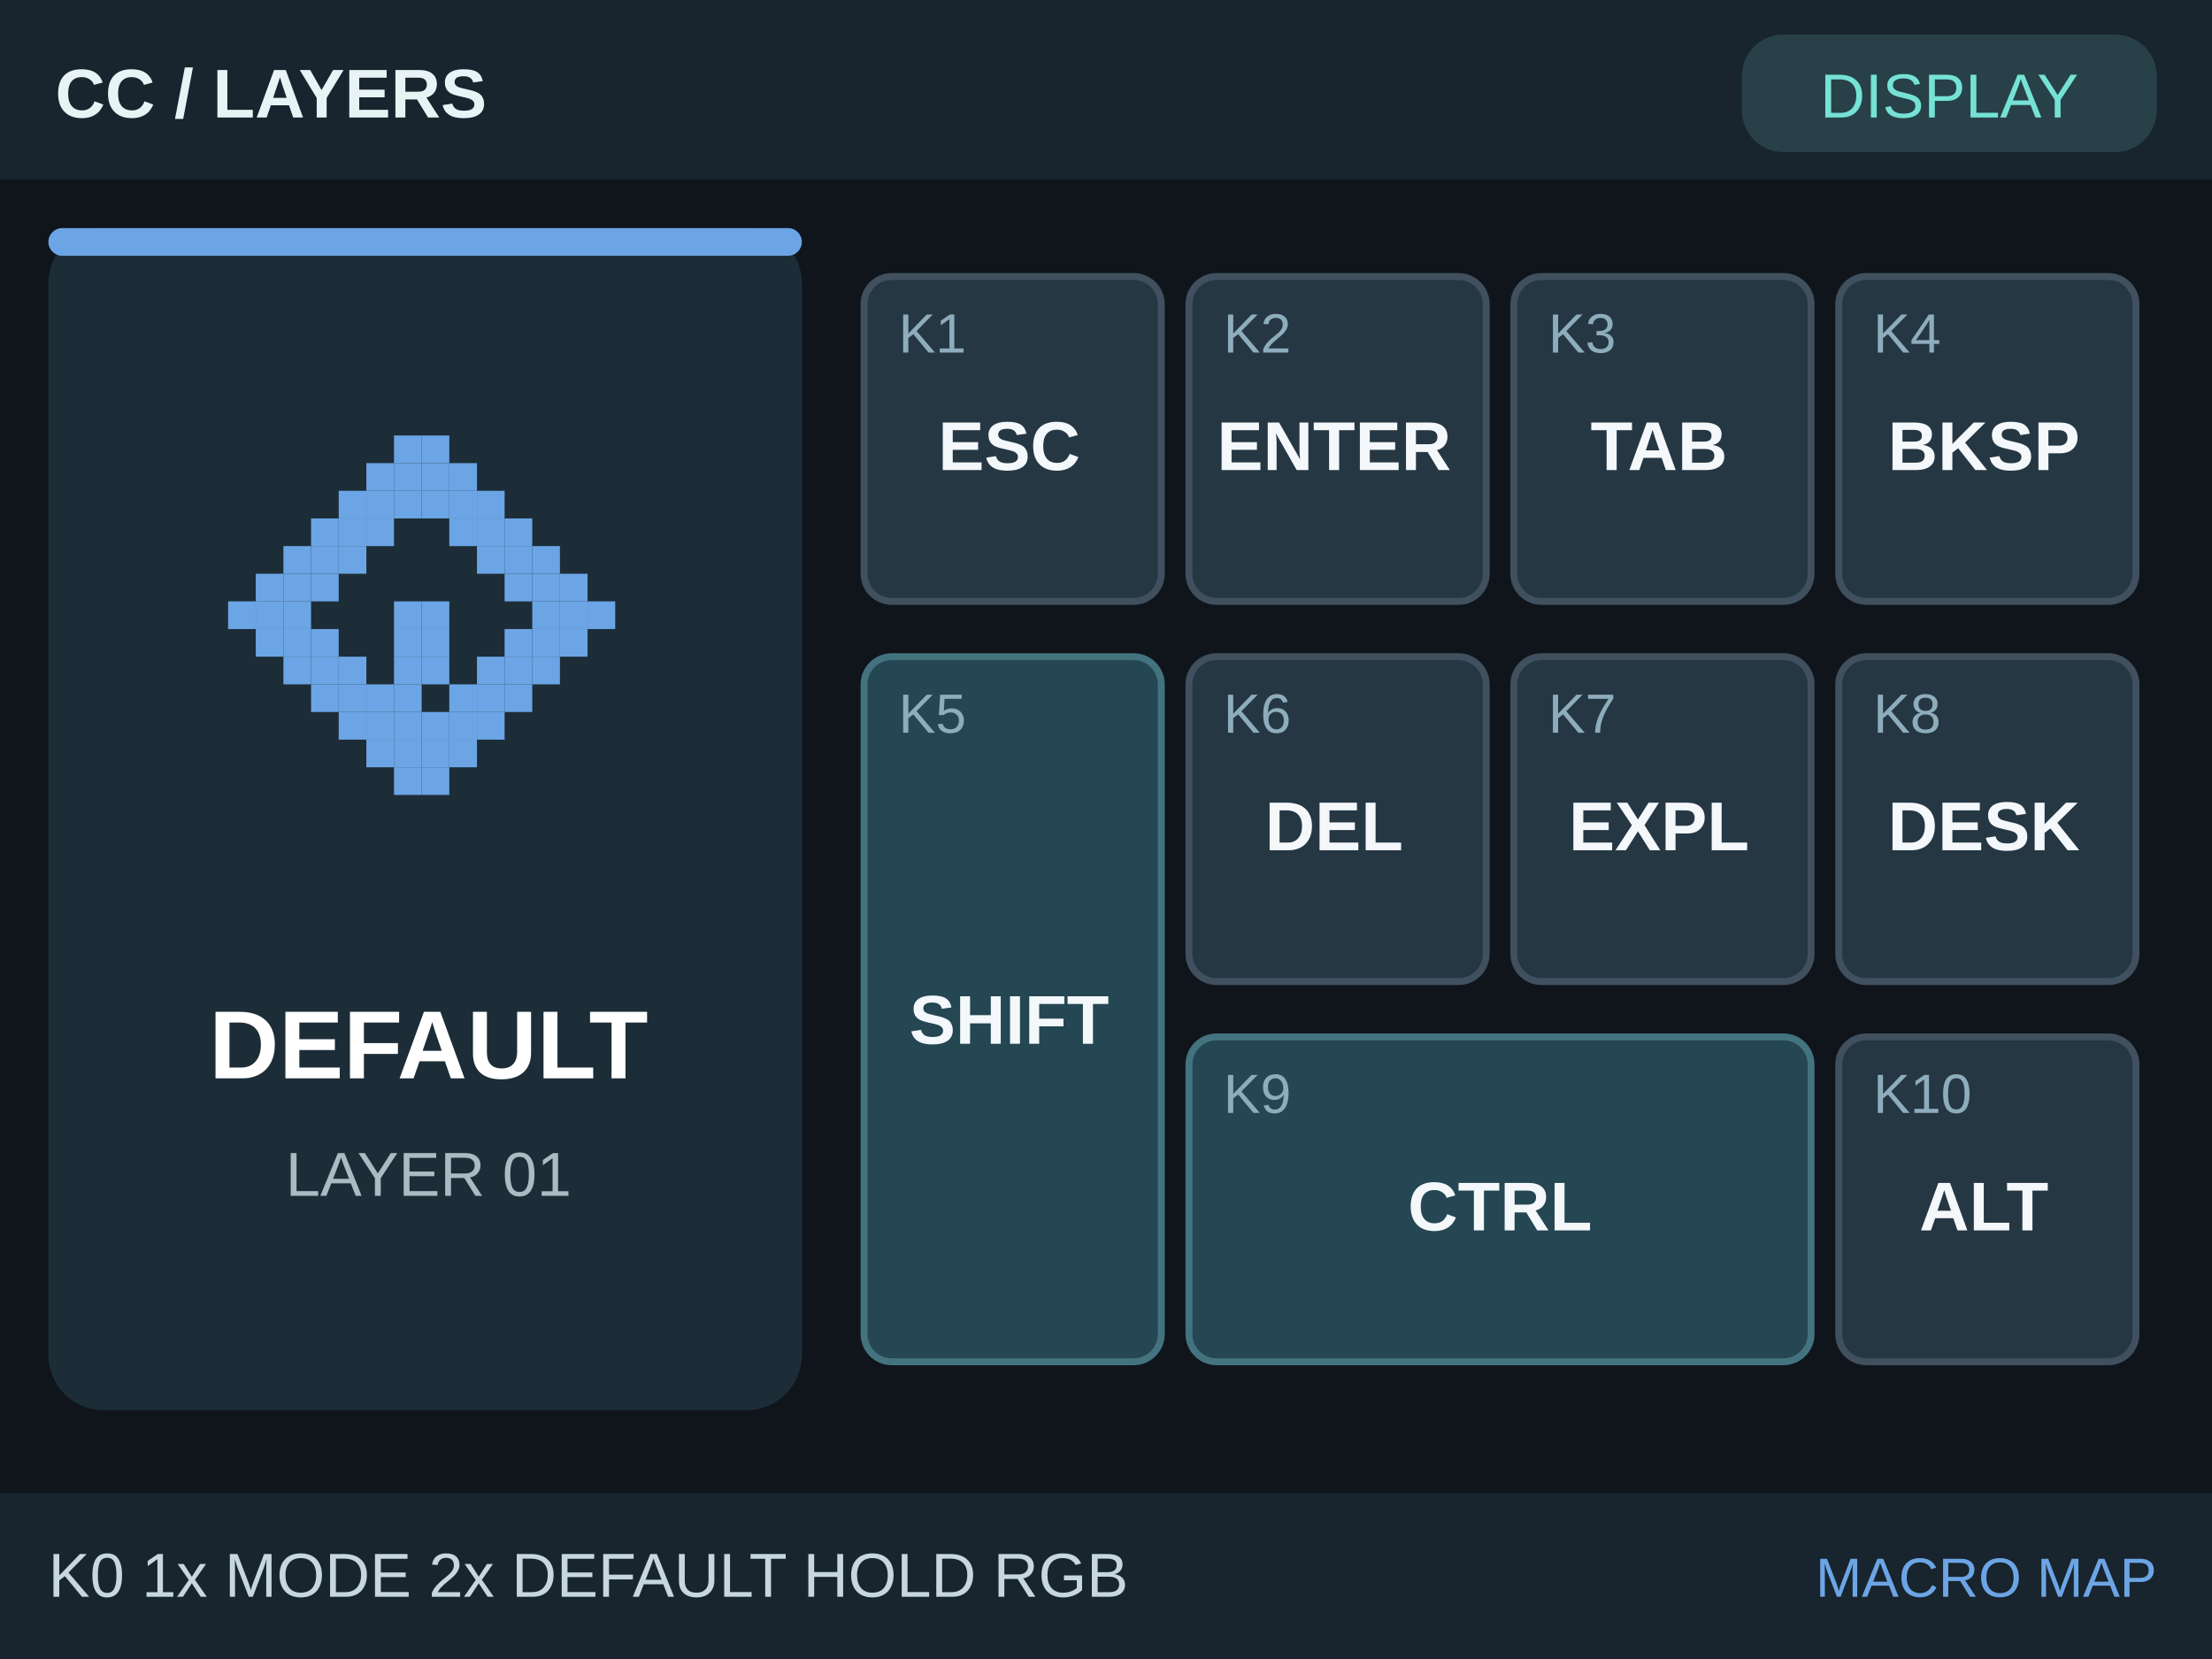
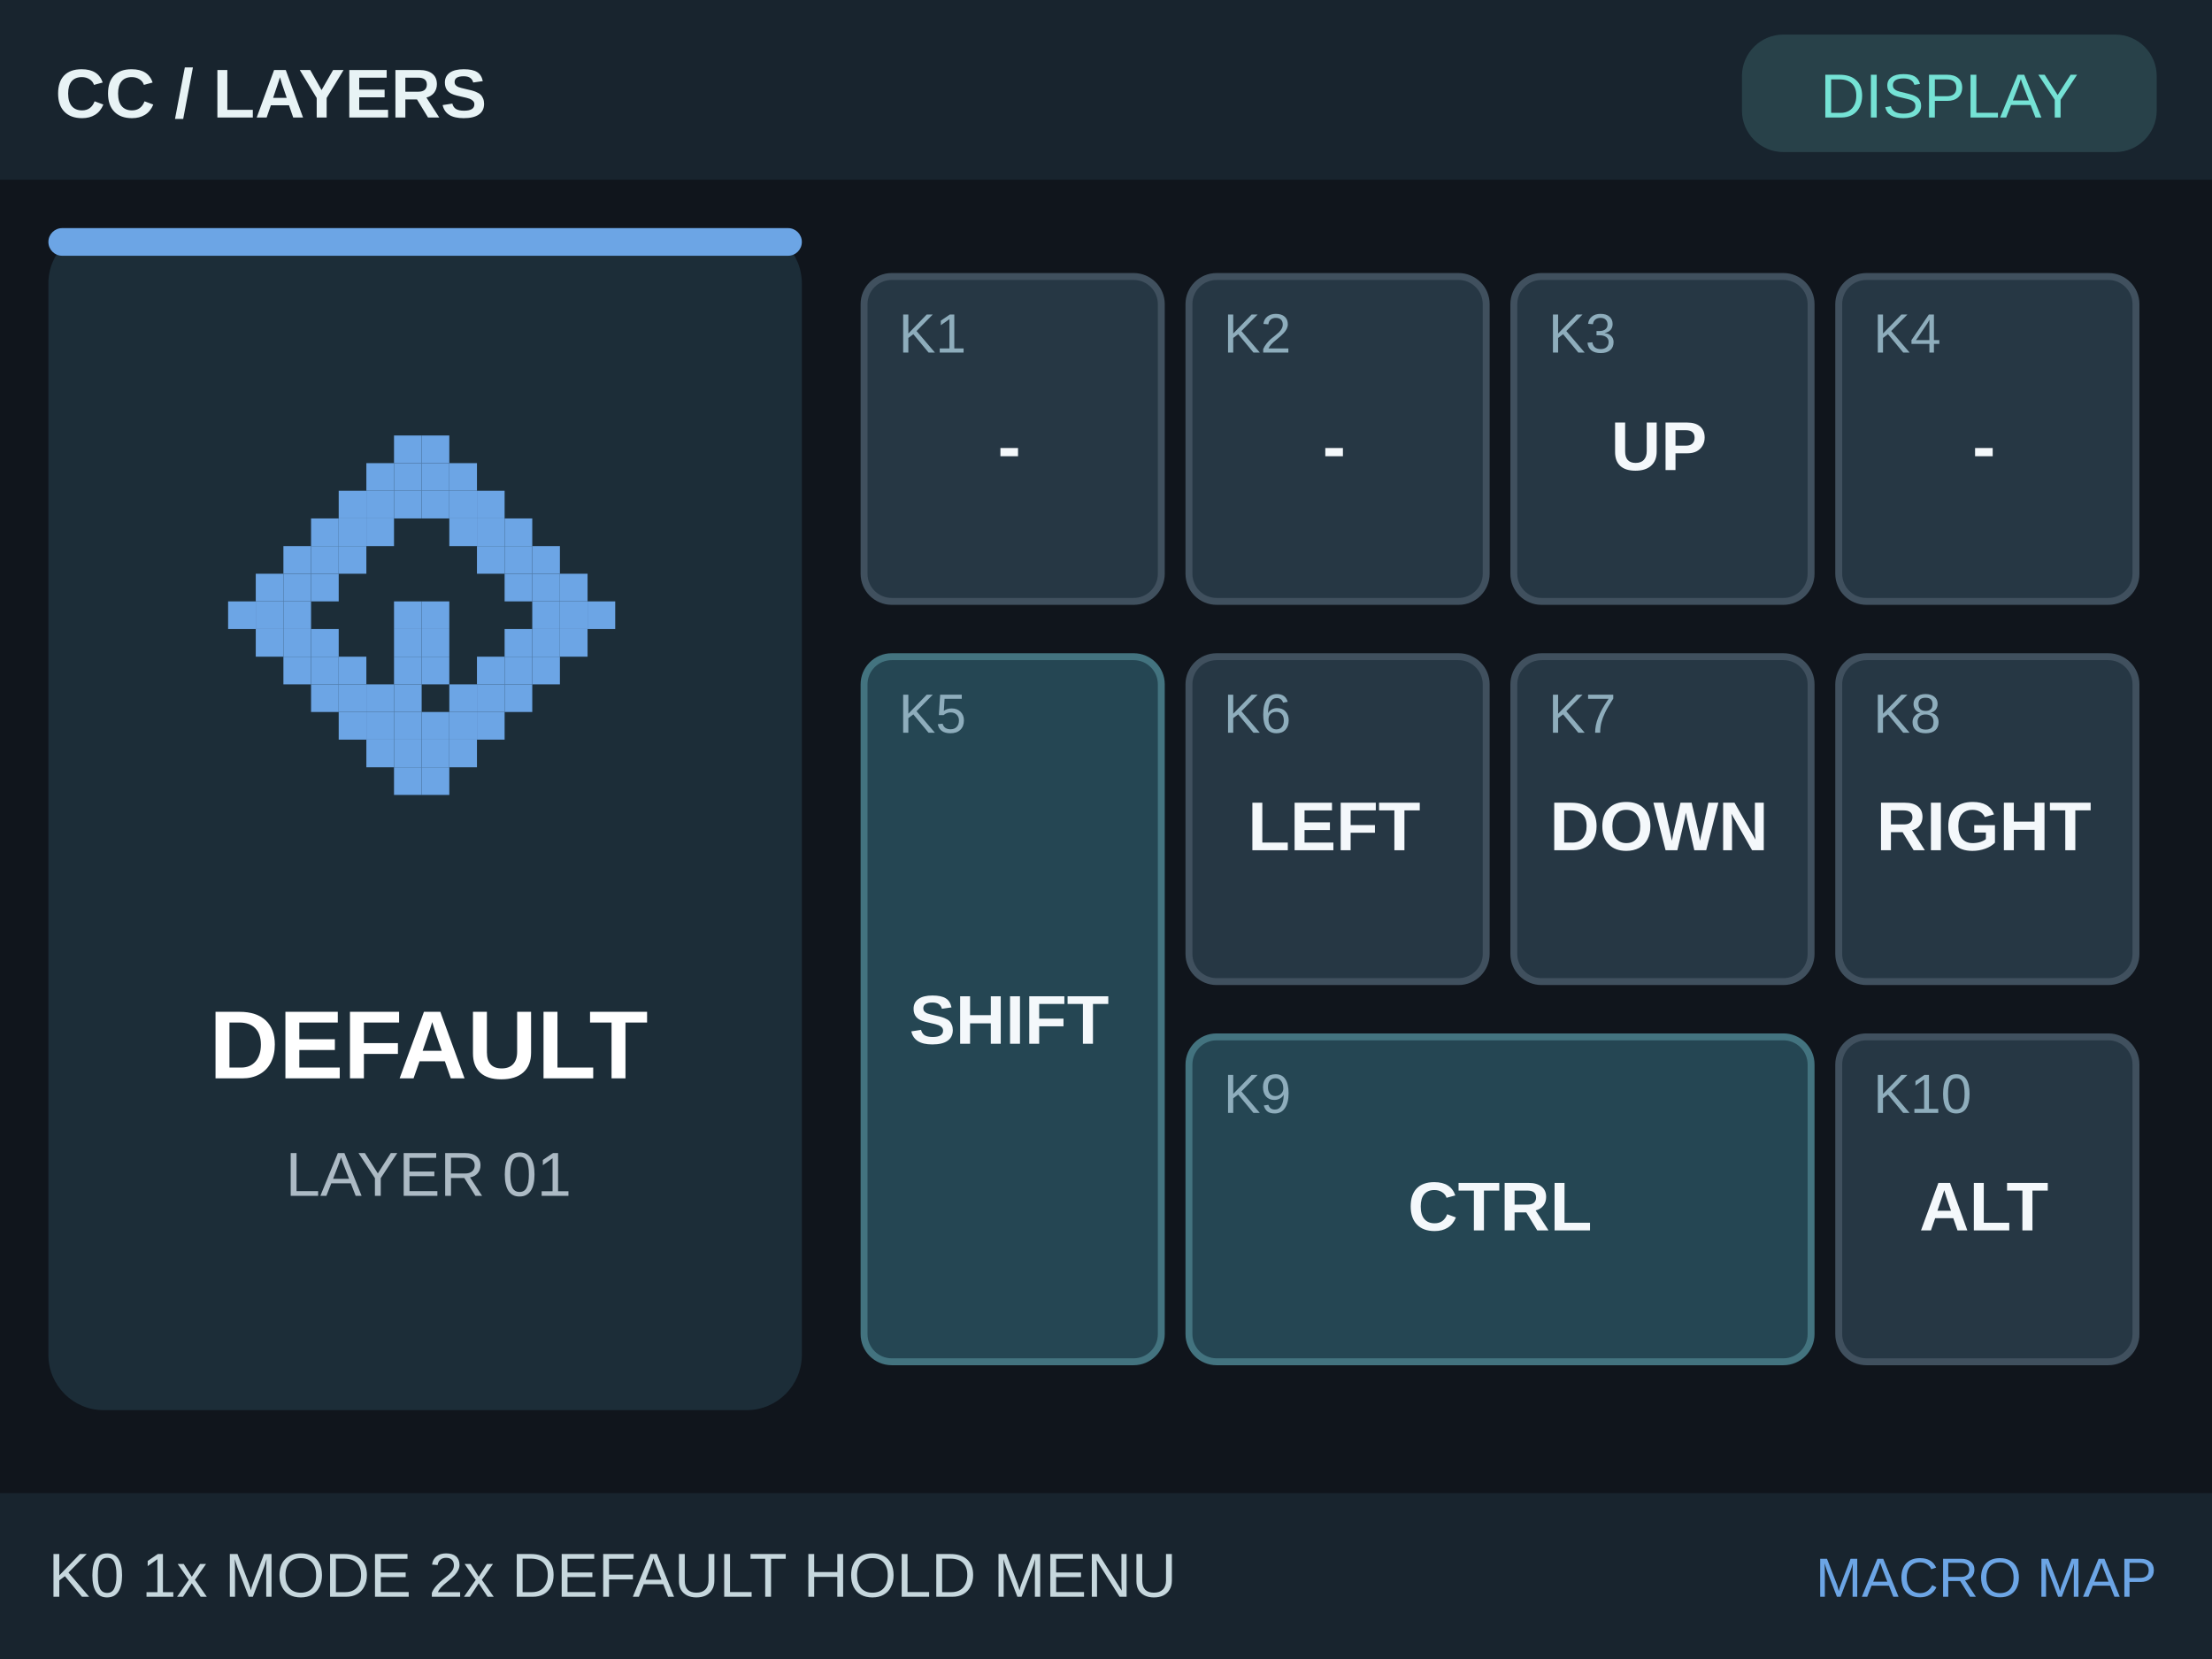
<svg xmlns="http://www.w3.org/2000/svg" width="640" height="480" viewBox="0 0 320 240">
  <rect width="320" height="240" fill="#10151C" />
  <rect width="320" height="26" fill="#18242E" />
  <text x="8" y="17" font-family="Arial" font-size="10" font-weight="bold" fill="#E8F3F5">CC / LAYERS</text>
  <rect x="252" y="5" width="60" height="17" rx="6" fill="#284149" />
  <text x="282" y="17" font-family="Arial" text-anchor="middle" font-size="9" fill="#75E2D5">DISPLAY</text>
  <rect x="7" y="33" width="109" height="171" rx="8" fill="#1C2D38" />
  <rect x="7" y="33" width="109" height="4" rx="2" fill="#6CA5E5" />
  <rect x="57" y="63" width="4" height="4" fill="#6CA5E5" />
  <rect x="61" y="63" width="4" height="4" fill="#6CA5E5" />
  <rect x="53" y="67" width="4" height="4" fill="#6CA5E5" />
  <rect x="57" y="67" width="4" height="4" fill="#6CA5E5" />
  <rect x="61" y="67" width="4" height="4" fill="#6CA5E5" />
  <rect x="65" y="67" width="4" height="4" fill="#6CA5E5" />
  <rect x="49" y="71" width="4" height="4" fill="#6CA5E5" />
  <rect x="53" y="71" width="4" height="4" fill="#6CA5E5" />
  <rect x="57" y="71" width="4" height="4" fill="#6CA5E5" />
  <rect x="61" y="71" width="4" height="4" fill="#6CA5E5" />
  <rect x="65" y="71" width="4" height="4" fill="#6CA5E5" />
  <rect x="69" y="71" width="4" height="4" fill="#6CA5E5" />
  <rect x="45" y="75" width="4" height="4" fill="#6CA5E5" />
  <rect x="49" y="75" width="4" height="4" fill="#6CA5E5" />
  <rect x="53" y="75" width="4" height="4" fill="#6CA5E5" />
  <rect x="65" y="75" width="4" height="4" fill="#6CA5E5" />
  <rect x="69" y="75" width="4" height="4" fill="#6CA5E5" />
  <rect x="73" y="75" width="4" height="4" fill="#6CA5E5" />
  <rect x="41" y="79" width="4" height="4" fill="#6CA5E5" />
  <rect x="45" y="79" width="4" height="4" fill="#6CA5E5" />
  <rect x="49" y="79" width="4" height="4" fill="#6CA5E5" />
  <rect x="69" y="79" width="4" height="4" fill="#6CA5E5" />
  <rect x="73" y="79" width="4" height="4" fill="#6CA5E5" />
  <rect x="77" y="79" width="4" height="4" fill="#6CA5E5" />
  <rect x="37" y="83" width="4" height="4" fill="#6CA5E5" />
  <rect x="41" y="83" width="4" height="4" fill="#6CA5E5" />
  <rect x="45" y="83" width="4" height="4" fill="#6CA5E5" />
  <rect x="73" y="83" width="4" height="4" fill="#6CA5E5" />
  <rect x="77" y="83" width="4" height="4" fill="#6CA5E5" />
  <rect x="81" y="83" width="4" height="4" fill="#6CA5E5" />
  <rect x="33" y="87" width="4" height="4" fill="#6CA5E5" />
  <rect x="37" y="87" width="4" height="4" fill="#6CA5E5" />
  <rect x="41" y="87" width="4" height="4" fill="#6CA5E5" />
  <rect x="57" y="87" width="4" height="4" fill="#6CA5E5" />
  <rect x="61" y="87" width="4" height="4" fill="#6CA5E5" />
  <rect x="77" y="87" width="4" height="4" fill="#6CA5E5" />
  <rect x="81" y="87" width="4" height="4" fill="#6CA5E5" />
  <rect x="85" y="87" width="4" height="4" fill="#6CA5E5" />
  <rect x="37" y="91" width="4" height="4" fill="#6CA5E5" />
  <rect x="41" y="91" width="4" height="4" fill="#6CA5E5" />
  <rect x="45" y="91" width="4" height="4" fill="#6CA5E5" />
  <rect x="57" y="91" width="4" height="4" fill="#6CA5E5" />
  <rect x="61" y="91" width="4" height="4" fill="#6CA5E5" />
  <rect x="73" y="91" width="4" height="4" fill="#6CA5E5" />
  <rect x="77" y="91" width="4" height="4" fill="#6CA5E5" />
  <rect x="81" y="91" width="4" height="4" fill="#6CA5E5" />
  <rect x="41" y="95" width="4" height="4" fill="#6CA5E5" />
  <rect x="45" y="95" width="4" height="4" fill="#6CA5E5" />
  <rect x="49" y="95" width="4" height="4" fill="#6CA5E5" />
  <rect x="57" y="95" width="4" height="4" fill="#6CA5E5" />
  <rect x="61" y="95" width="4" height="4" fill="#6CA5E5" />
  <rect x="69" y="95" width="4" height="4" fill="#6CA5E5" />
  <rect x="73" y="95" width="4" height="4" fill="#6CA5E5" />
  <rect x="77" y="95" width="4" height="4" fill="#6CA5E5" />
  <rect x="45" y="99" width="4" height="4" fill="#6CA5E5" />
  <rect x="49" y="99" width="4" height="4" fill="#6CA5E5" />
  <rect x="53" y="99" width="4" height="4" fill="#6CA5E5" />
  <rect x="57" y="99" width="4" height="4" fill="#6CA5E5" />
  <rect x="65" y="99" width="4" height="4" fill="#6CA5E5" />
  <rect x="69" y="99" width="4" height="4" fill="#6CA5E5" />
  <rect x="73" y="99" width="4" height="4" fill="#6CA5E5" />
  <rect x="49" y="103" width="4" height="4" fill="#6CA5E5" />
  <rect x="53" y="103" width="4" height="4" fill="#6CA5E5" />
  <rect x="57" y="103" width="4" height="4" fill="#6CA5E5" />
  <rect x="61" y="103" width="4" height="4" fill="#6CA5E5" />
  <rect x="65" y="103" width="4" height="4" fill="#6CA5E5" />
  <rect x="69" y="103" width="4" height="4" fill="#6CA5E5" />
  <rect x="53" y="107" width="4" height="4" fill="#6CA5E5" />
  <rect x="57" y="107" width="4" height="4" fill="#6CA5E5" />
  <rect x="61" y="107" width="4" height="4" fill="#6CA5E5" />
  <rect x="65" y="107" width="4" height="4" fill="#6CA5E5" />
  <rect x="57" y="111" width="4" height="4" fill="#6CA5E5" />
  <rect x="61" y="111" width="4" height="4" fill="#6CA5E5" />
  <text x="62" y="156" text-anchor="middle" font-family="Arial" font-weight="bold" font-size="14" fill="#FFFFFF">DEFAULT</text>
  <text x="62" y="173" text-anchor="middle" font-family="Arial" font-size="9" fill="#ACBAC4">LAYER 01</text>
  <rect x="125" y="40" width="43" height="47" rx="4" fill="#263744" stroke="#40505E" />
  <text x="130" y="51" font-family="Arial" font-size="8" fill="#8EADBC">K1</text>
-   <text x="146" y="68" text-anchor="middle" font-family="Arial" font-weight="bold" font-size="10" fill="#F4F8FB">ESC</text>
+   <text x="146" y="68" text-anchor="middle" font-family="Arial" font-weight="bold" font-size="10" fill="#F4F8FB">-</text>
  <rect x="172" y="40" width="43" height="47" rx="4" fill="#263744" stroke="#40505E" />
  <text x="177" y="51" font-family="Arial" font-size="8" fill="#8EADBC">K2</text>
-   <text x="193" y="68" text-anchor="middle" font-family="Arial" font-weight="bold" font-size="10" fill="#F4F8FB">ENTER</text>
+   <text x="193" y="68" text-anchor="middle" font-family="Arial" font-weight="bold" font-size="10" fill="#F4F8FB">-</text>
  <rect x="219" y="40" width="43" height="47" rx="4" fill="#263744" stroke="#40505E" />
  <text x="224" y="51" font-family="Arial" font-size="8" fill="#8EADBC">K3</text>
-   <text x="240" y="68" text-anchor="middle" font-family="Arial" font-weight="bold" font-size="10" fill="#F4F8FB">TAB</text>
+   <text x="240" y="68" text-anchor="middle" font-family="Arial" font-weight="bold" font-size="10" fill="#F4F8FB">UP</text>
  <rect x="266" y="40" width="43" height="47" rx="4" fill="#263744" stroke="#40505E" />
  <text x="271" y="51" font-family="Arial" font-size="8" fill="#8EADBC">K4</text>
-   <text x="287" y="68" text-anchor="middle" font-family="Arial" font-weight="bold" font-size="10" fill="#F4F8FB">BKSP</text>
+   <text x="287" y="68" text-anchor="middle" font-family="Arial" font-weight="bold" font-size="10" fill="#F4F8FB">-</text>
  <rect x="125" y="95" width="43" height="102" rx="4" fill="#254653" stroke="#43737F" />
  <text x="130" y="106" font-family="Arial" font-size="8" fill="#8EADBC">K5</text>
  <text x="146" y="151" text-anchor="middle" font-family="Arial" font-weight="bold" font-size="10" fill="#F4F8FB">SHIFT</text>
  <rect x="172" y="95" width="43" height="47" rx="4" fill="#263744" stroke="#40505E" />
  <text x="177" y="106" font-family="Arial" font-size="8" fill="#8EADBC">K6</text>
-   <text x="193" y="123" text-anchor="middle" font-family="Arial" font-weight="bold" font-size="10" fill="#F4F8FB">DEL</text>
+   <text x="193" y="123" text-anchor="middle" font-family="Arial" font-weight="bold" font-size="10" fill="#F4F8FB">LEFT</text>
  <rect x="219" y="95" width="43" height="47" rx="4" fill="#263744" stroke="#40505E" />
  <text x="224" y="106" font-family="Arial" font-size="8" fill="#8EADBC">K7</text>
-   <text x="240" y="123" text-anchor="middle" font-family="Arial" font-weight="bold" font-size="10" fill="#F4F8FB">EXPL</text>
+   <text x="240" y="123" text-anchor="middle" font-family="Arial" font-weight="bold" font-size="10" fill="#F4F8FB">DOWN</text>
  <rect x="266" y="95" width="43" height="47" rx="4" fill="#263744" stroke="#40505E" />
  <text x="271" y="106" font-family="Arial" font-size="8" fill="#8EADBC">K8</text>
-   <text x="287" y="123" text-anchor="middle" font-family="Arial" font-weight="bold" font-size="10" fill="#F4F8FB">DESK</text>
+   <text x="287" y="123" text-anchor="middle" font-family="Arial" font-weight="bold" font-size="10" fill="#F4F8FB">RIGHT</text>
  <rect x="172" y="150" width="90" height="47" rx="4" fill="#254653" stroke="#43737F" />
  <text x="177" y="161" font-family="Arial" font-size="8" fill="#8EADBC">K9</text>
  <text x="217" y="178" text-anchor="middle" font-family="Arial" font-weight="bold" font-size="10" fill="#F4F8FB">CTRL</text>
  <rect x="266" y="150" width="43" height="47" rx="4" fill="#263744" stroke="#40505E" />
  <text x="271" y="161" font-family="Arial" font-size="8" fill="#8EADBC">K10</text>
  <text x="287" y="178" text-anchor="middle" font-family="Arial" font-weight="bold" font-size="10" fill="#F4F8FB">ALT</text>
  <rect x="0" y="216" width="320" height="24" fill="#18242E" />
-   <text x="7" y="231" font-family="Arial" font-size="9" fill="#C6D7DD">K0  1x MODE   2x DEFAULT   HOLD RGB</text>
+   <text x="7" y="231" font-family="Arial" font-size="9" fill="#C6D7DD">K0  1x MODE   2x DEFAULT   HOLD MENU</text>
  <text x="312" y="231" font-family="Arial" font-size="8" text-anchor="end" fill="#6CA5E5">MACRO MAP</text>
</svg>
